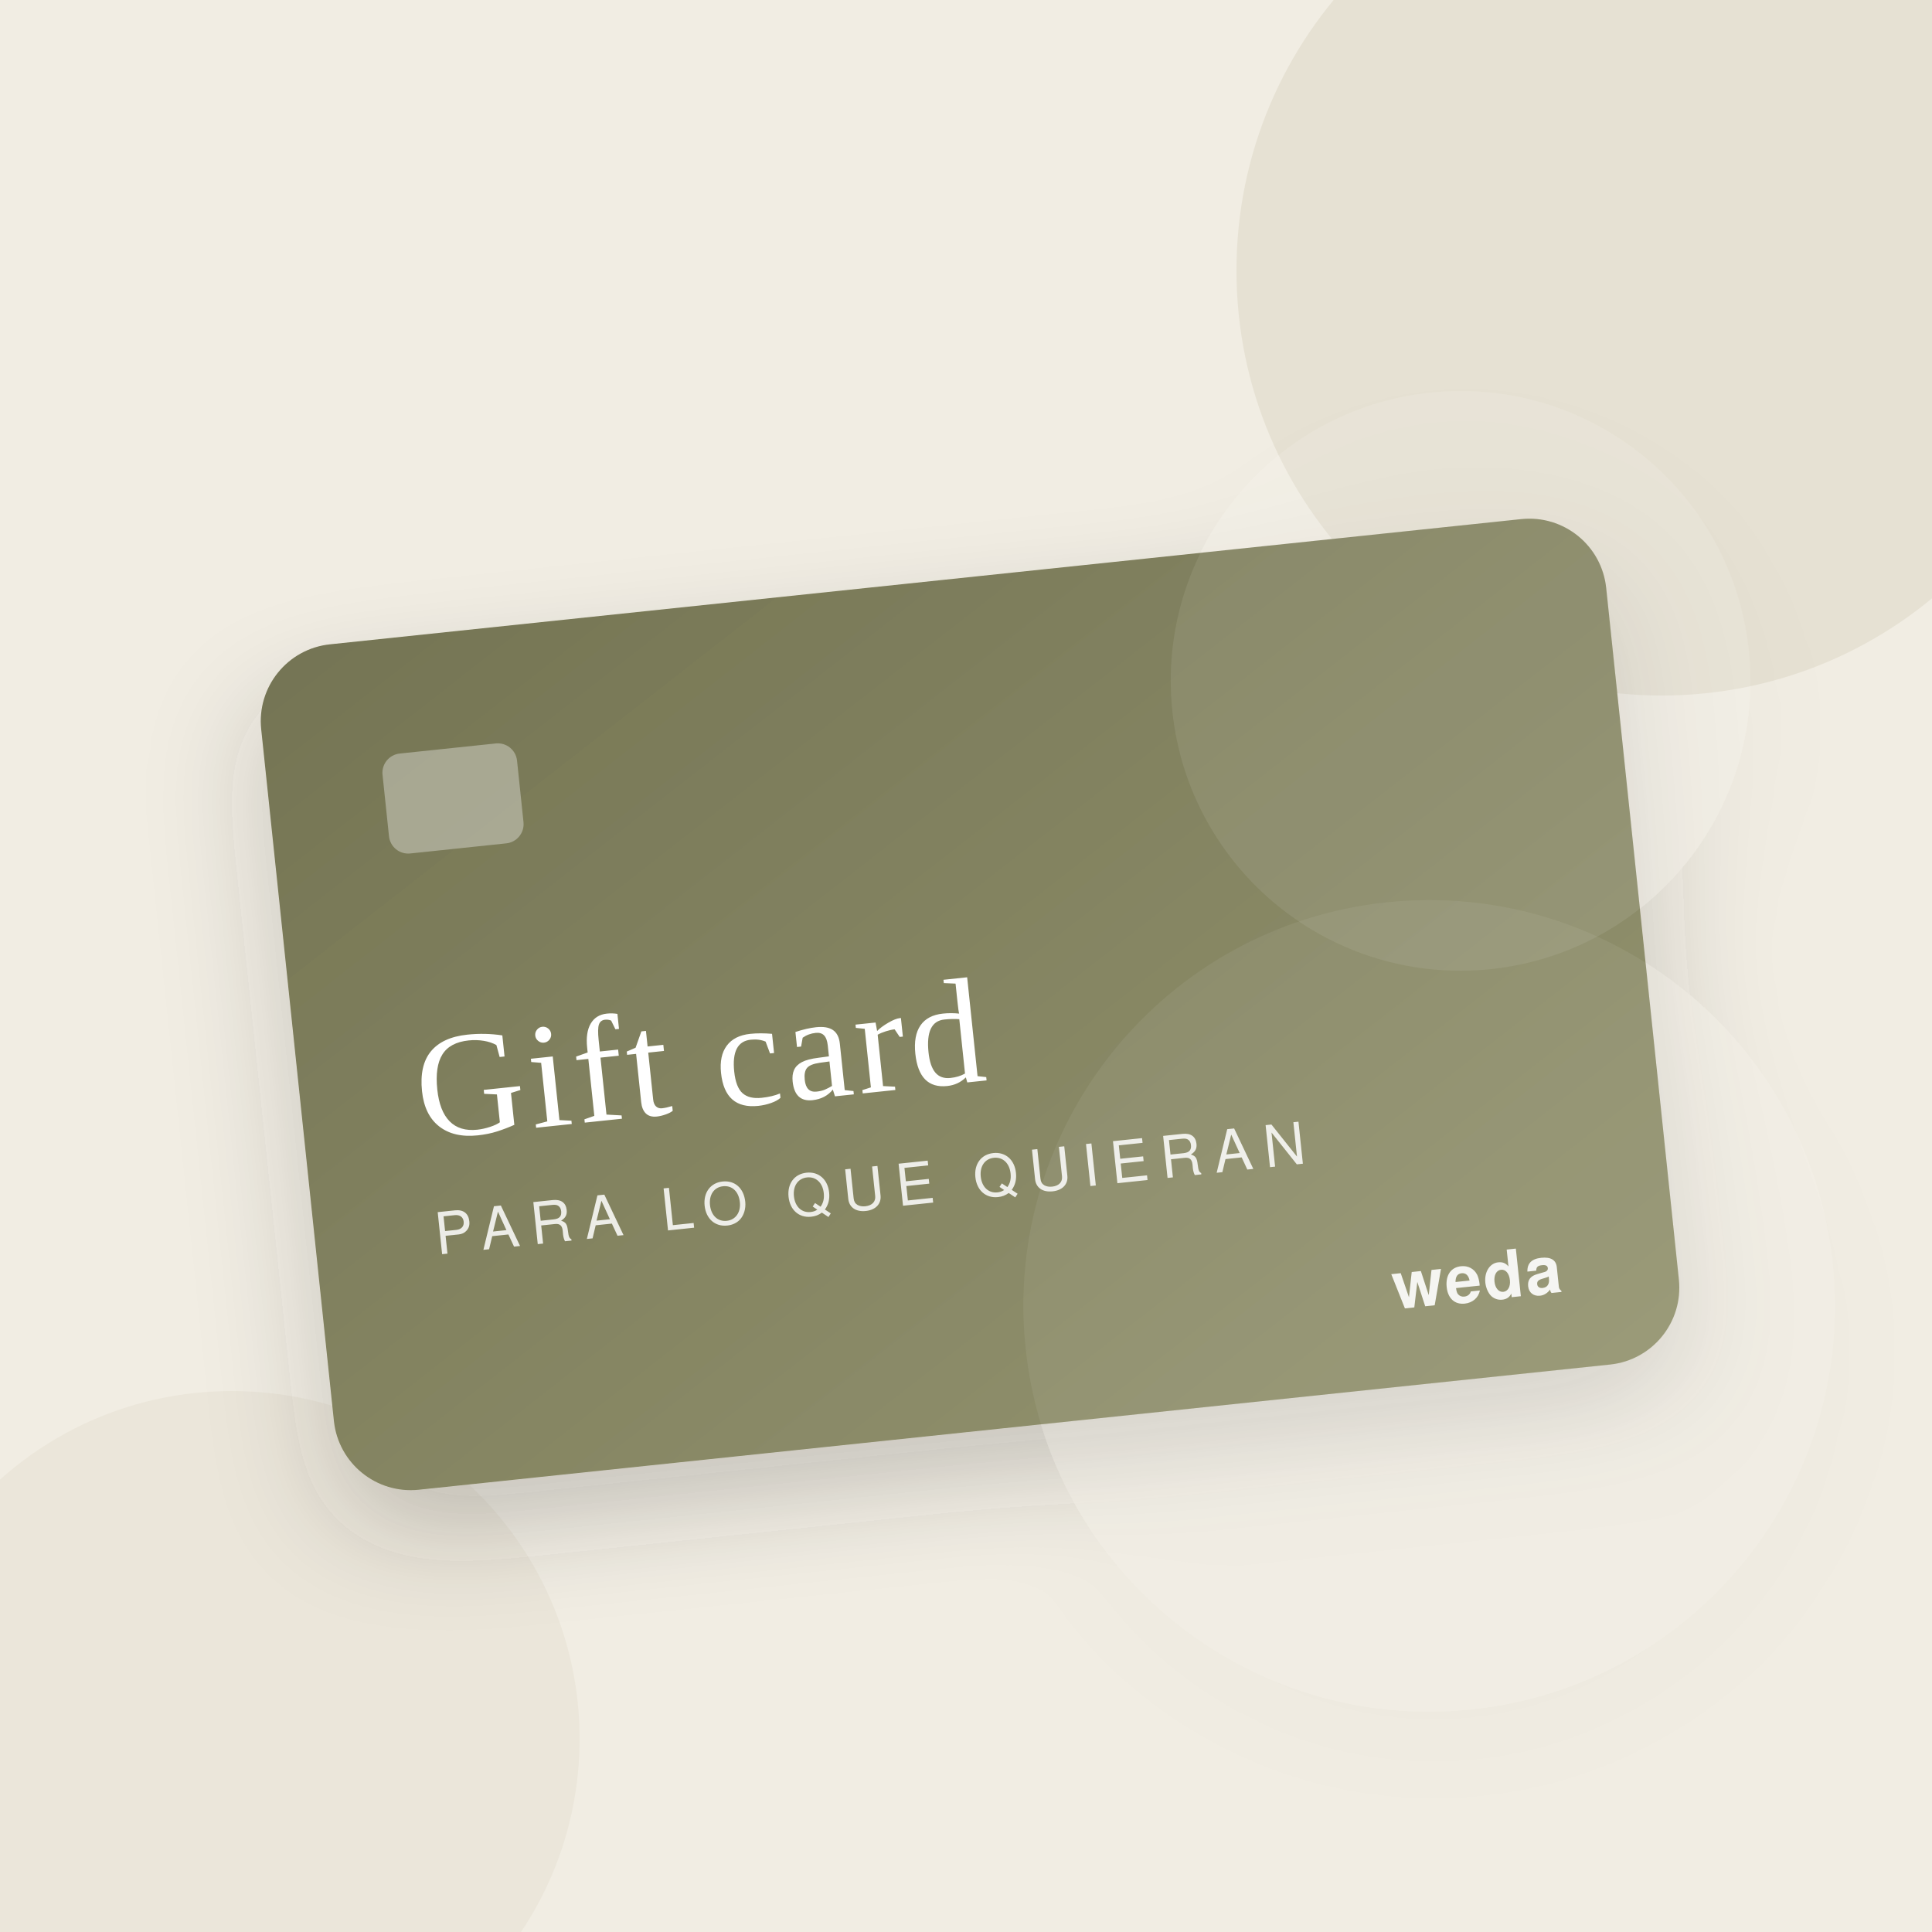
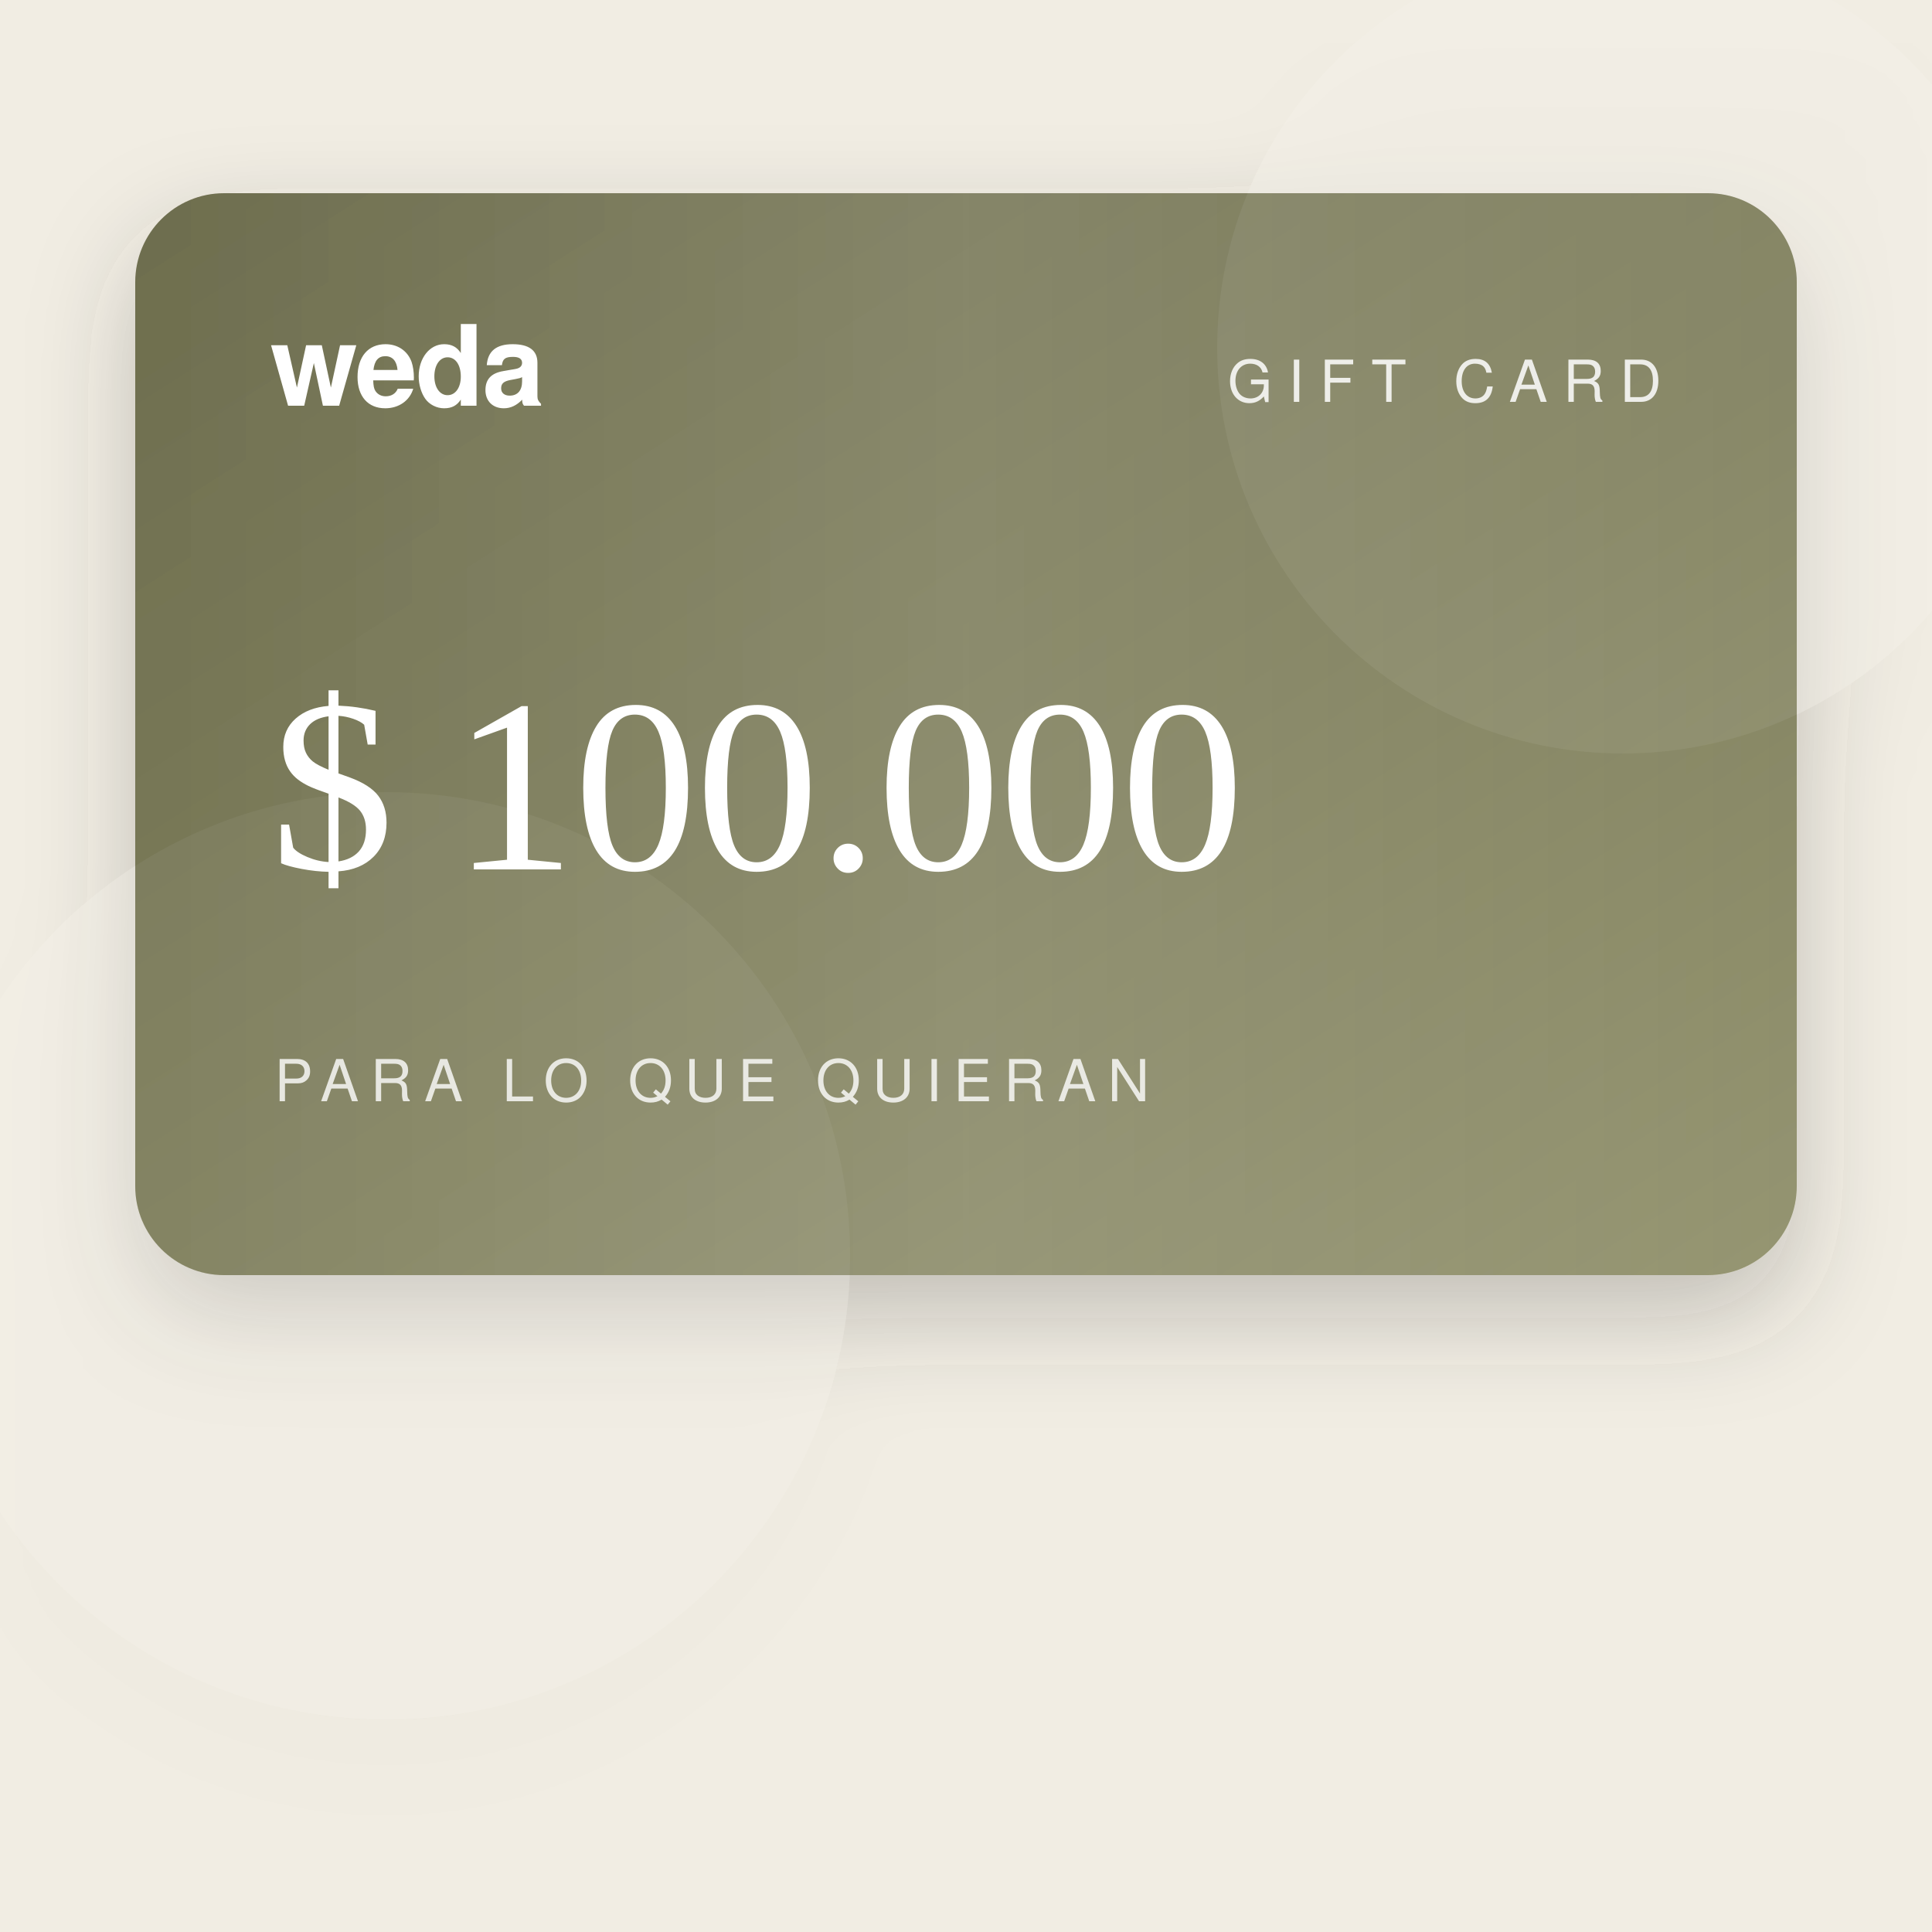
<svg xmlns="http://www.w3.org/2000/svg" viewBox="0 0 1000 1000" width="1000" height="1000">
  <defs>
    <linearGradient id="g" x1="0" y1="0" x2="1" y2="1">
-       <stop offset="0" stop-color="#747453" />
+       <stop offset="0" stop-color="#6c6c4d" />
+       <stop offset=".55" stop-color="#7f7f5c" />
      <stop offset="1" stop-color="#959571" />
    </linearGradient>
+     <linearGradient id="sheen" x1="0" y1="0" x2="1" y2="0">
+       <stop offset="0" stop-color="#fff" stop-opacity="0" />
+       <stop offset=".5" stop-color="#fff" stop-opacity=".12" />
+       <stop offset="1" stop-color="#fff" stop-opacity="0" />
+     </linearGradient>
    <filter id="s" x="-20%" y="-20%" width="140%" height="140%">
-       <feDropShadow dx="0" dy="24" stdDeviation="28" flood-color="#3b3c3a" flood-opacity=".22" />
+       <feDropShadow dx="0" dy="22" stdDeviation="26" flood-color="#3b3c3a" flood-opacity=".25" />
    </filter>
  </defs>
  <rect width="1000" height="1000" fill="#f1ede3" />
-   <circle cx="860" cy="140" r="220" fill="#e6e1d3" />
-   <circle cx="120" cy="900" r="180" fill="#ebe6da" />
-   <g transform="rotate(-6 500 500)" filter="url(#s)">
-     <rect x="150" y="300" width="700" height="440" rx="40" fill="url(#g)" />
-     <circle cx="770" cy="380" r="150" fill="#ffffff" opacity=".08" />
-     <circle cx="720" cy="700" r="210" fill="#ffffff" opacity=".06" />
-     <rect x="210" y="360" width="70" height="52" rx="10" fill="#ffffff" opacity=".35" />
-     <text x="210" y="560" fill="#ffffff" font-family="Georgia, 'Times New Roman', serif" font-size="78" letter-spacing="2">Gift card</text>
-     <text x="212" y="620" fill="#ffffff" opacity=".85" font-family="Helvetica, Arial, sans-serif" font-size="30" letter-spacing="6">PARA LO QUE QUIERAN</text>
-     <text x="790" y="700" text-anchor="end" fill="#ffffff" opacity=".9" font-family="Helvetica, Arial, sans-serif" font-size="34" font-weight="700" letter-spacing="1">weda</text>
+   <g filter="url(#s)" transform="translate(0 -110)">
+     <rect x="70" y="210" width="860" height="560" rx="46" fill="url(#g)" />
+     <rect x="70" y="210" width="860" height="560" rx="46" fill="url(#sheen)" />
+     <circle cx="840" cy="290" r="210" fill="#fff" opacity=".06" />
+     <circle cx="200" cy="760" r="240" fill="#fff" opacity=".05" />
+     <text x="140" y="320" fill="#fff" font-family="Helvetica, Arial, sans-serif" font-size="58" font-weight="700" letter-spacing="-1">weda</text>
+     <text x="860" y="318" text-anchor="end" fill="#fff" opacity=".85" font-family="Helvetica, Arial, sans-serif" font-size="30" letter-spacing="8">GIFT CARD</text>
+     <text x="140" y="560" fill="#fff" font-family="Georgia, 'Times New Roman', serif" font-size="128" letter-spacing="-1">$ 100.000</text>
+     <text x="142" y="680" fill="#fff" opacity=".8" font-family="Helvetica, Arial, sans-serif" font-size="30" letter-spacing="6">PARA LO QUE QUIERAN</text>
  </g>
</svg>
